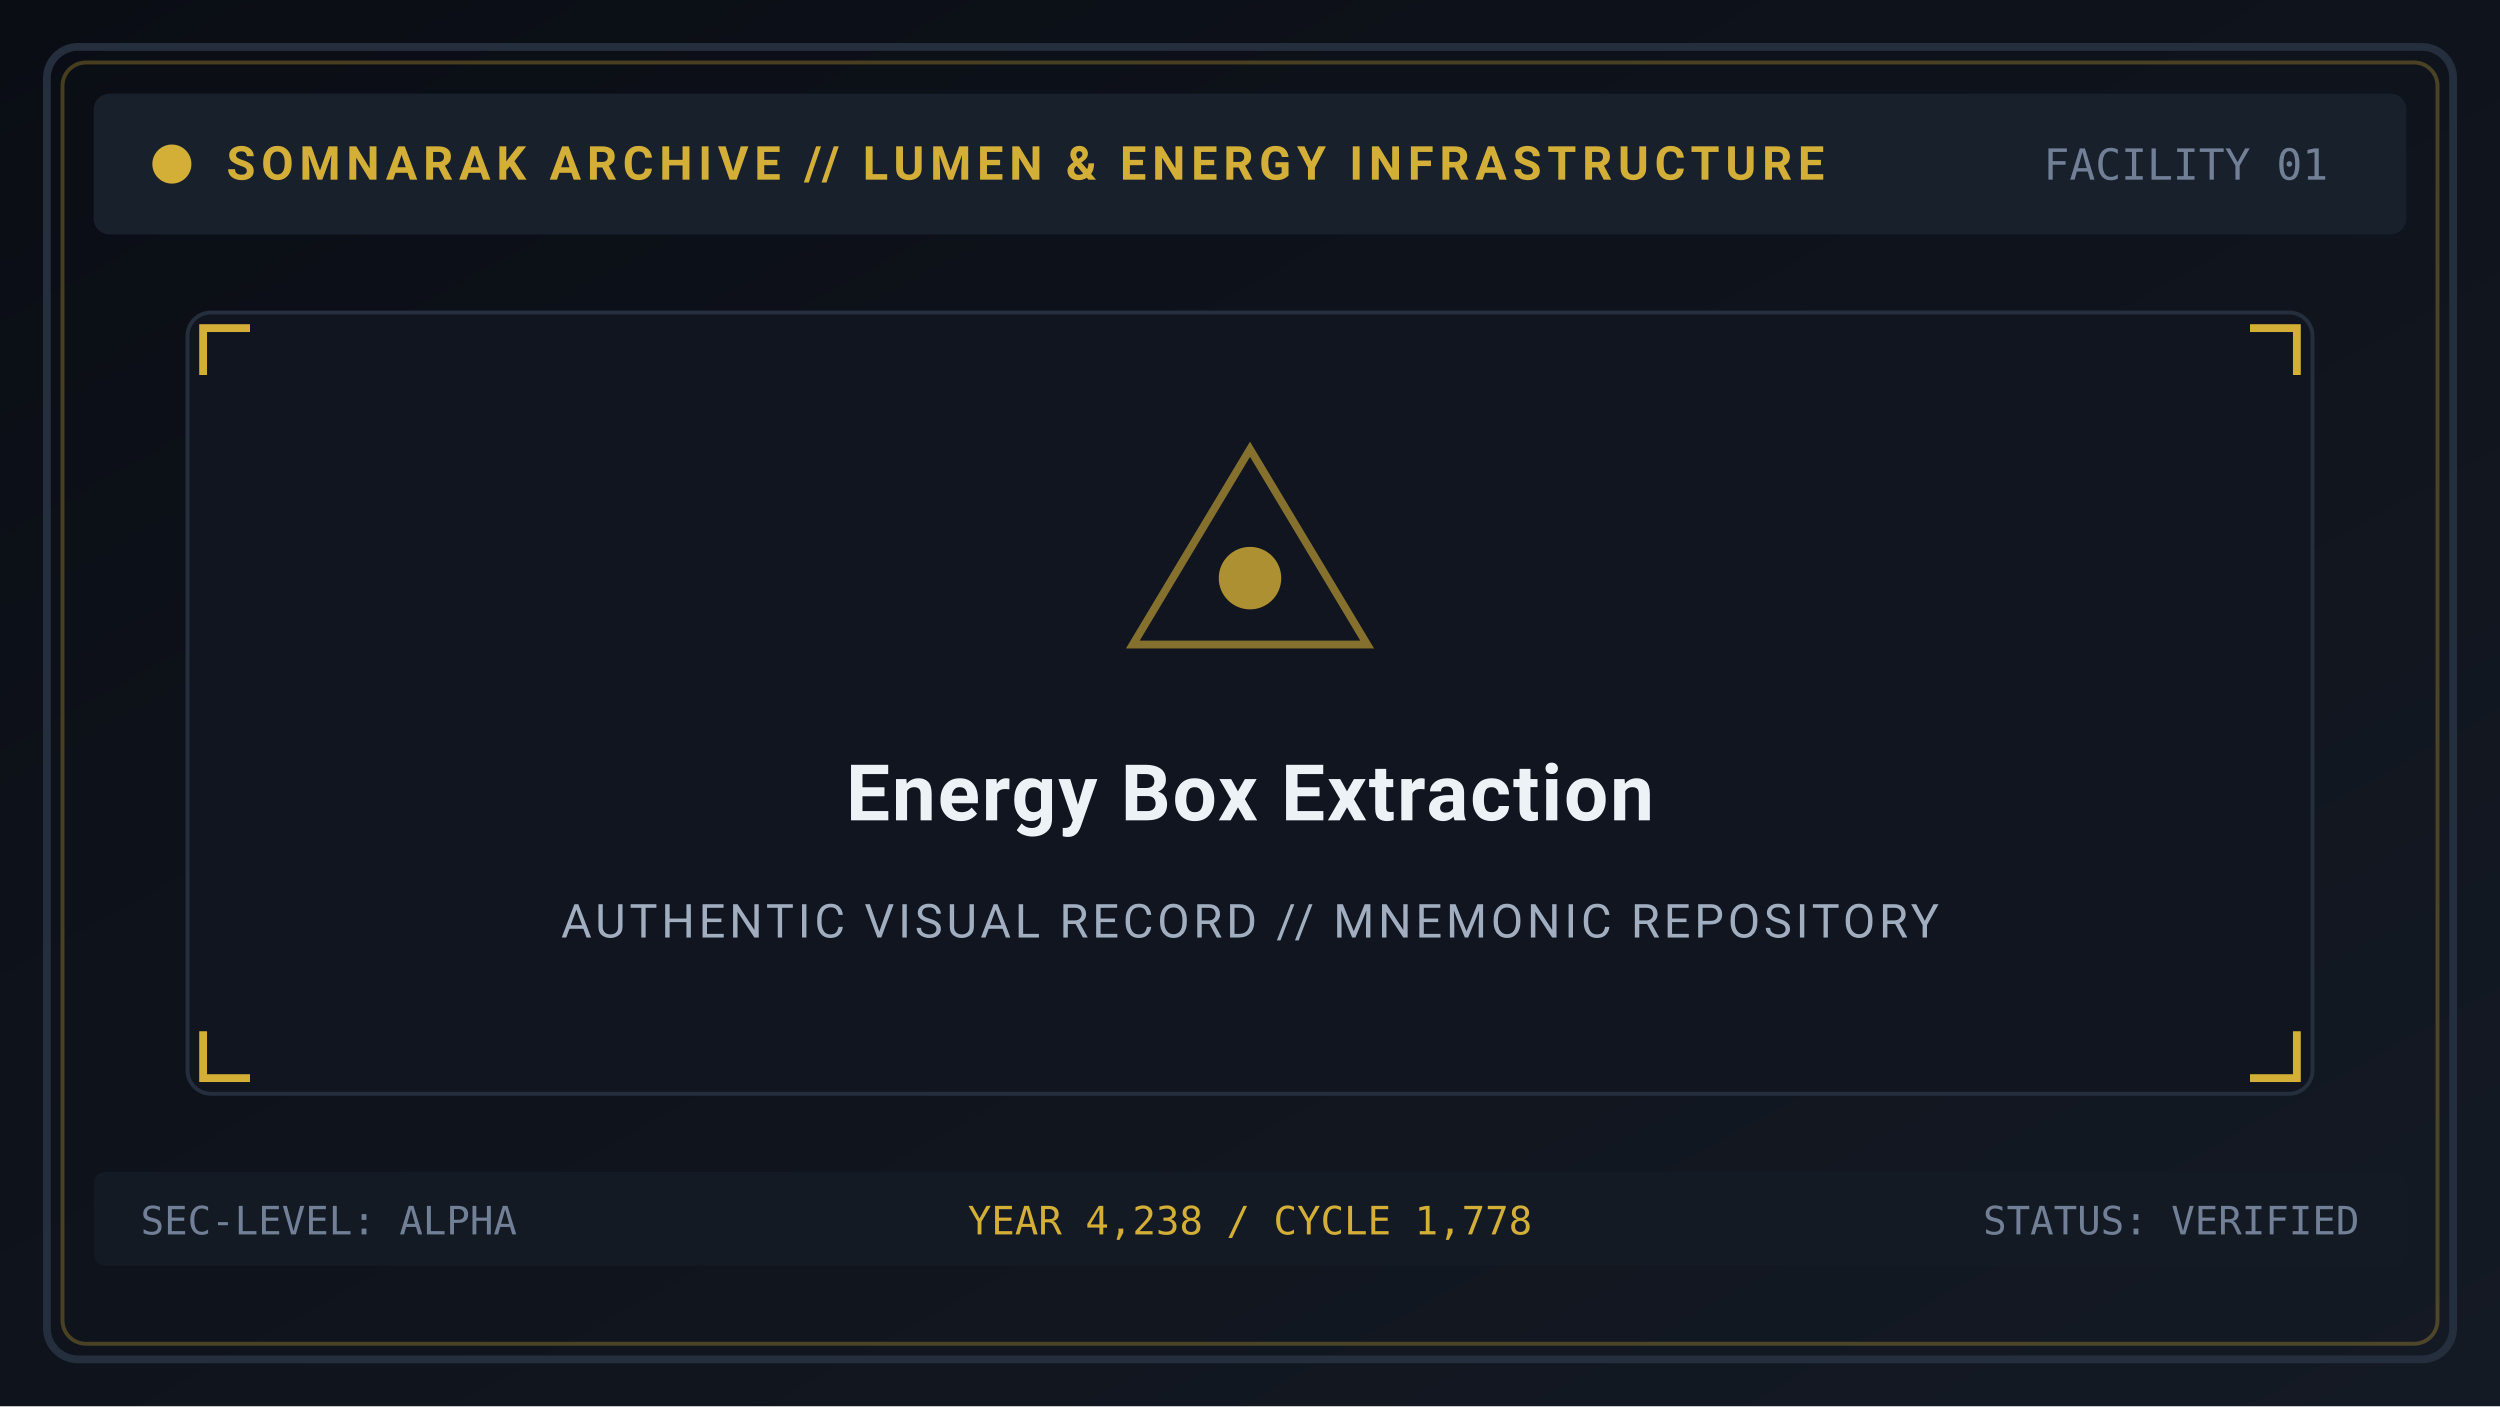
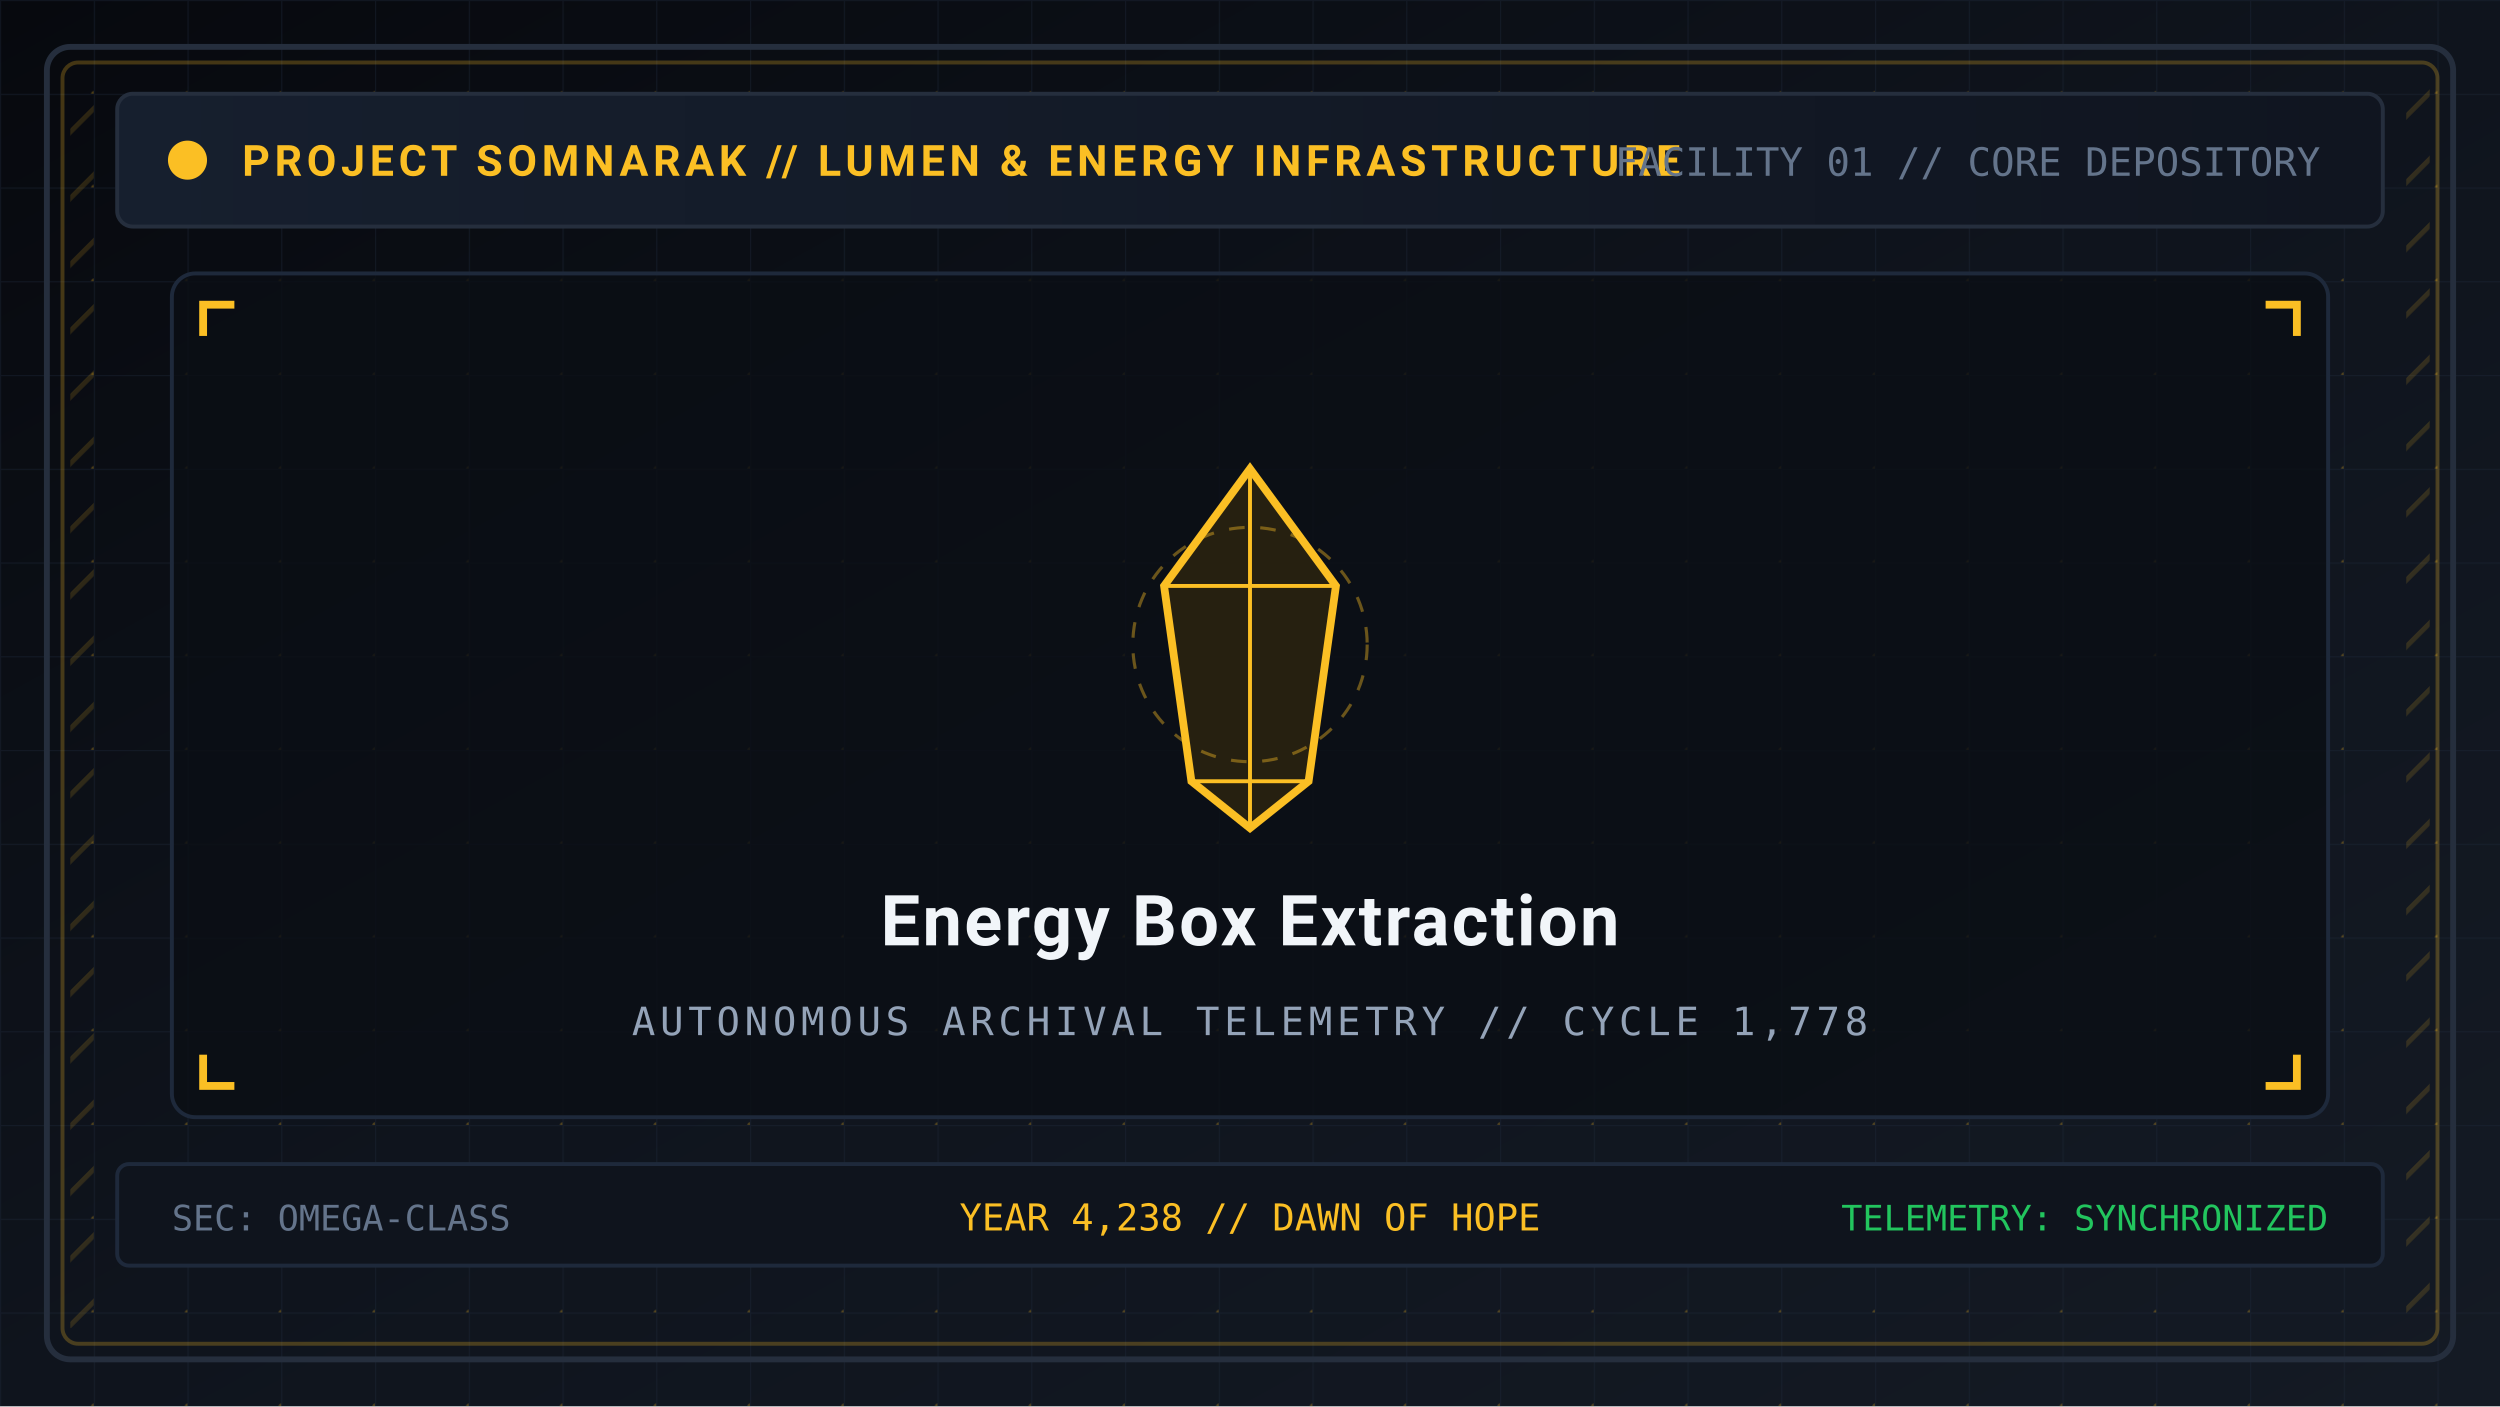
<svg xmlns="http://www.w3.org/2000/svg" viewBox="0 0 640 360" width="640" height="360">
  <defs>
    <linearGradient id="bg" x1="0%" y1="0%" x2="100%" y2="100%">
-       <stop offset="0%" stop-color="#0a0d14" />
+       <stop offset="0%" stop-color="#07090e" />
+       <stop offset="50%" stop-color="#0f141d" />
      <stop offset="100%" stop-color="#141a24" />
+     </linearGradient>
+     <pattern id="tech-grid" width="24" height="24" patternUnits="userSpaceOnUse">
+       <path d="M 24 0 L 0 0 0 24" fill="none" stroke="#1e293b" stroke-width="0.6" stroke-opacity="0.4" />
+       <circle cx="24" cy="24" r="0.7" fill="#fbbf24" fill-opacity="0.25" />
+     </pattern>
+     <pattern id="hazard" width="12" height="12" patternTransform="rotate(45)" patternUnits="userSpaceOnUse">
+       <line x1="0" y1="0" x2="0" y2="12" stroke="#fbbf24" stroke-width="2.5" stroke-opacity="0.15" />
+     </pattern>
+     <linearGradient id="panel-grad" x1="0%" y1="0%" x2="100%" y2="0%">
+       <stop offset="0%" stop-color="#161f2e" />
+       <stop offset="100%" stop-color="#101520" />
    </linearGradient>
  </defs>
  <rect width="640" height="360" fill="url(#bg)" />
-   <rect x="12" y="12" width="616" height="336" rx="8" fill="none" stroke="#252e3d" stroke-width="2" />
-   <rect x="16" y="16" width="608" height="328" rx="6" fill="none" stroke="#d4af37" stroke-opacity="0.3" stroke-width="1" />
-   <rect x="24" y="24" width="592" height="36" rx="4" fill="#18202c" />
-   <circle cx="44" cy="42" r="5" fill="#d4af37" />
-   <text x="58" y="46" font-family="'Segoe UI', -apple-system, BlinkMacSystemFont, Roboto, sans-serif" font-size="12" font-weight="bold" fill="#d4af37" letter-spacing="1.5">SOMNARAK ARCHIVE // LUMEN &amp; ENERGY INFRASTRUCTURE</text>
-   <text x="596" y="46" text-anchor="end" font-family="monospace" font-size="11" fill="#718096">FACILITY 01</text>
-   <rect x="48" y="80" width="544" height="200" rx="6" fill="#10151f" stroke="#252e3d" stroke-width="1" />
-   <path d="M 52 96 L 52 84 L 64 84" fill="none" stroke="#d4af37" stroke-width="2" />
-   <path d="M 588 96 L 588 84 L 576 84" fill="none" stroke="#d4af37" stroke-width="2" />
-   <path d="M 52 264 L 52 276 L 64 276" fill="none" stroke="#d4af37" stroke-width="2" />
-   <path d="M 588 264 L 588 276 L 576 276" fill="none" stroke="#d4af37" stroke-width="2" />
-   <polygon points="320,115 350,165 290,165" fill="none" stroke="#d4af37" stroke-width="2" stroke-opacity="0.6" />
-   <circle cx="320" cy="148" r="8" fill="#d4af37" fill-opacity="0.8" />
-   <text x="320" y="210" text-anchor="middle" font-family="'Segoe UI', -apple-system, BlinkMacSystemFont, Roboto, sans-serif" font-size="20" font-weight="bold" fill="#edf2f7" letter-spacing="0.5">Energy Box Extraction</text>
-   <text x="320" y="240" text-anchor="middle" font-family="'Segoe UI', -apple-system, BlinkMacSystemFont, Roboto, sans-serif" font-size="12" fill="#a0aec0" letter-spacing="1">AUTHENTIC VISUAL RECORD // MNEMONIC REPOSITORY</text>
-   <rect x="24" y="300" width="592" height="24" rx="3" fill="#141a24" />
-   <text x="36" y="316" font-family="monospace" font-size="10" fill="#718096">SEC-LEVEL: ALPHA</text>
-   <text x="320" y="316" text-anchor="middle" font-family="monospace" font-size="10" fill="#d4af37">YEAR 4,238 / CYCLE 1,778</text>
-   <text x="604" y="316" text-anchor="end" font-family="monospace" font-size="10" fill="#718096">STATUS: VERIFIED</text>
+   <rect width="640" height="360" fill="url(#tech-grid)" />
+   <rect x="12" y="12" width="616" height="336" rx="6" fill="none" stroke="#252e3d" stroke-width="1.5" />
+   <rect x="16" y="16" width="608" height="328" rx="4" fill="none" stroke="#fbbf24" stroke-opacity="0.25" stroke-width="1" />
+   <rect x="18" y="20" width="6" height="320" fill="url(#hazard)" />
+   <rect x="616" y="20" width="6" height="320" fill="url(#hazard)" />
+   <rect x="30" y="24" width="580" height="34" rx="4" fill="url(#panel-grad)" stroke="#252e3d" stroke-width="1" />
+   <circle cx="48" cy="41" r="5" fill="#fbbf24" />
+   <text x="62" y="45" font-family="'Segoe UI', -apple-system, BlinkMacSystemFont, Roboto, sans-serif" font-size="11" font-weight="bold" fill="#fbbf24" letter-spacing="1.2">PROJECT SOMNARAK // LUMEN &amp; ENERGY INFRASTRUCTURE</text>
+   <text x="594" y="45" text-anchor="end" font-family="monospace" font-size="10" fill="#64748b">FACILITY 01 // CORE DEPOSITORY</text>
+   <rect x="44" y="70" width="552" height="216" rx="6" fill="#0b0e14" fill-opacity="0.8" stroke="#1e293b" stroke-width="1" />
+   <path d="M 52 86 L 52 78 L 60 78" fill="none" stroke="#fbbf24" stroke-width="2" />
+   <path d="M 588 86 L 588 78 L 580 78" fill="none" stroke="#fbbf24" stroke-width="2" />
+   <path d="M 52 270 L 52 278 L 60 278" fill="none" stroke="#fbbf24" stroke-width="2" />
+   <path d="M 588 270 L 588 278 L 580 278" fill="none" stroke="#fbbf24" stroke-width="2" />
+   <polygon points="320,120 342,150 335,200 320,212 305,200 298,150" fill="#262010" stroke="#fbbf24" stroke-width="2" />
+   <line x1="320" y1="120" x2="320" y2="212" stroke="#fbbf24" stroke-width="1" />
+   <line x1="298" y1="150" x2="342" y2="150" stroke="#fbbf24" stroke-width="1" />
+   <line x1="305" y1="200" x2="335" y2="200" stroke="#fbbf24" stroke-width="1" />
+   <circle cx="320" cy="165" r="30" fill="none" stroke="#fbbf24" stroke-width="0.8" stroke-dasharray="4,4" stroke-opacity="0.4" />
+   <text x="320" y="242" text-anchor="middle" font-family="'Segoe UI', -apple-system, BlinkMacSystemFont, Roboto, sans-serif" font-size="18" font-weight="bold" fill="#f1f5f9" letter-spacing="0.6">Energy Box Extraction</text>
+   <text x="320" y="265" text-anchor="middle" font-family="monospace" font-size="10" fill="#94a3b8" letter-spacing="1.2">AUTONOMOUS ARCHIVAL TELEMETRY // CYCLE 1,778</text>
+   <rect x="30" y="298" width="580" height="26" rx="3" fill="#0f141d" stroke="#1e293b" stroke-width="1" />
+   <text x="44" y="315" font-family="monospace" font-size="9" fill="#64748b">SEC: OMEGA-CLASS</text>
+   <text x="320" y="315" text-anchor="middle" font-family="monospace" font-size="9.5" fill="#fbbf24">YEAR 4,238 // DAWN OF HOPE</text>
+   <text x="596" y="315" text-anchor="end" font-family="monospace" font-size="9" fill="#22c55e">TELEMETRY: SYNCHRONIZED</text>
</svg>
